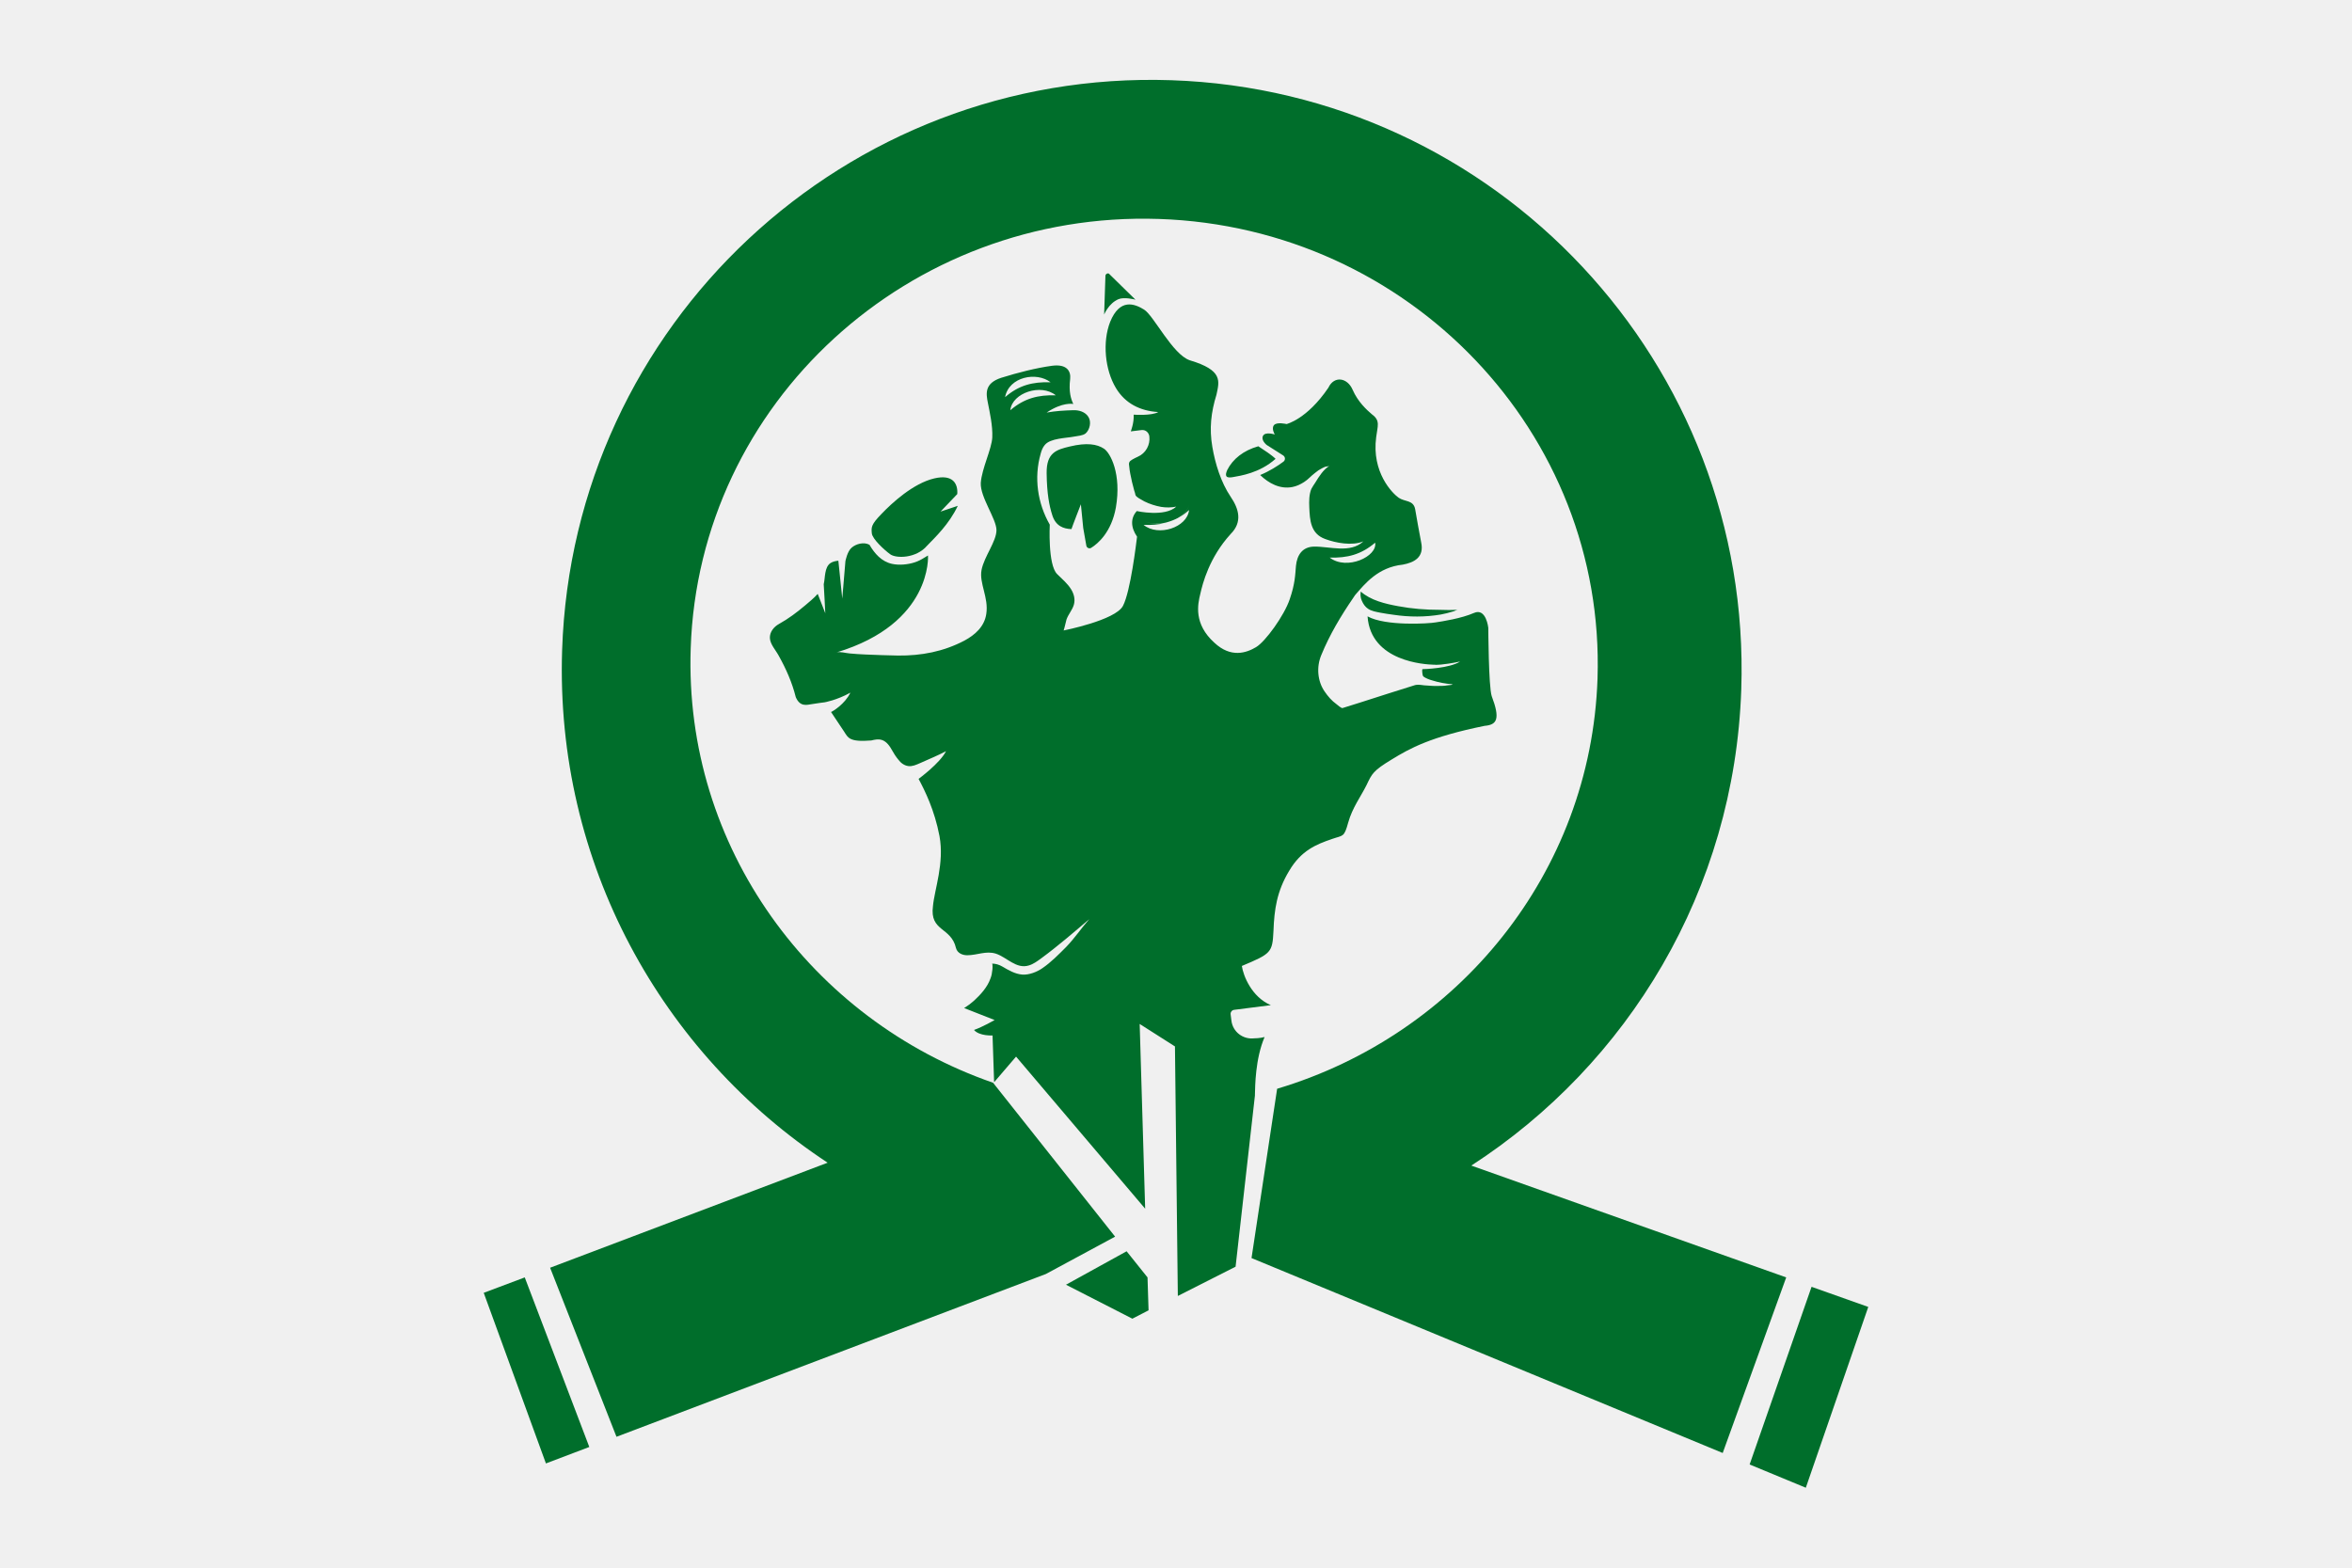
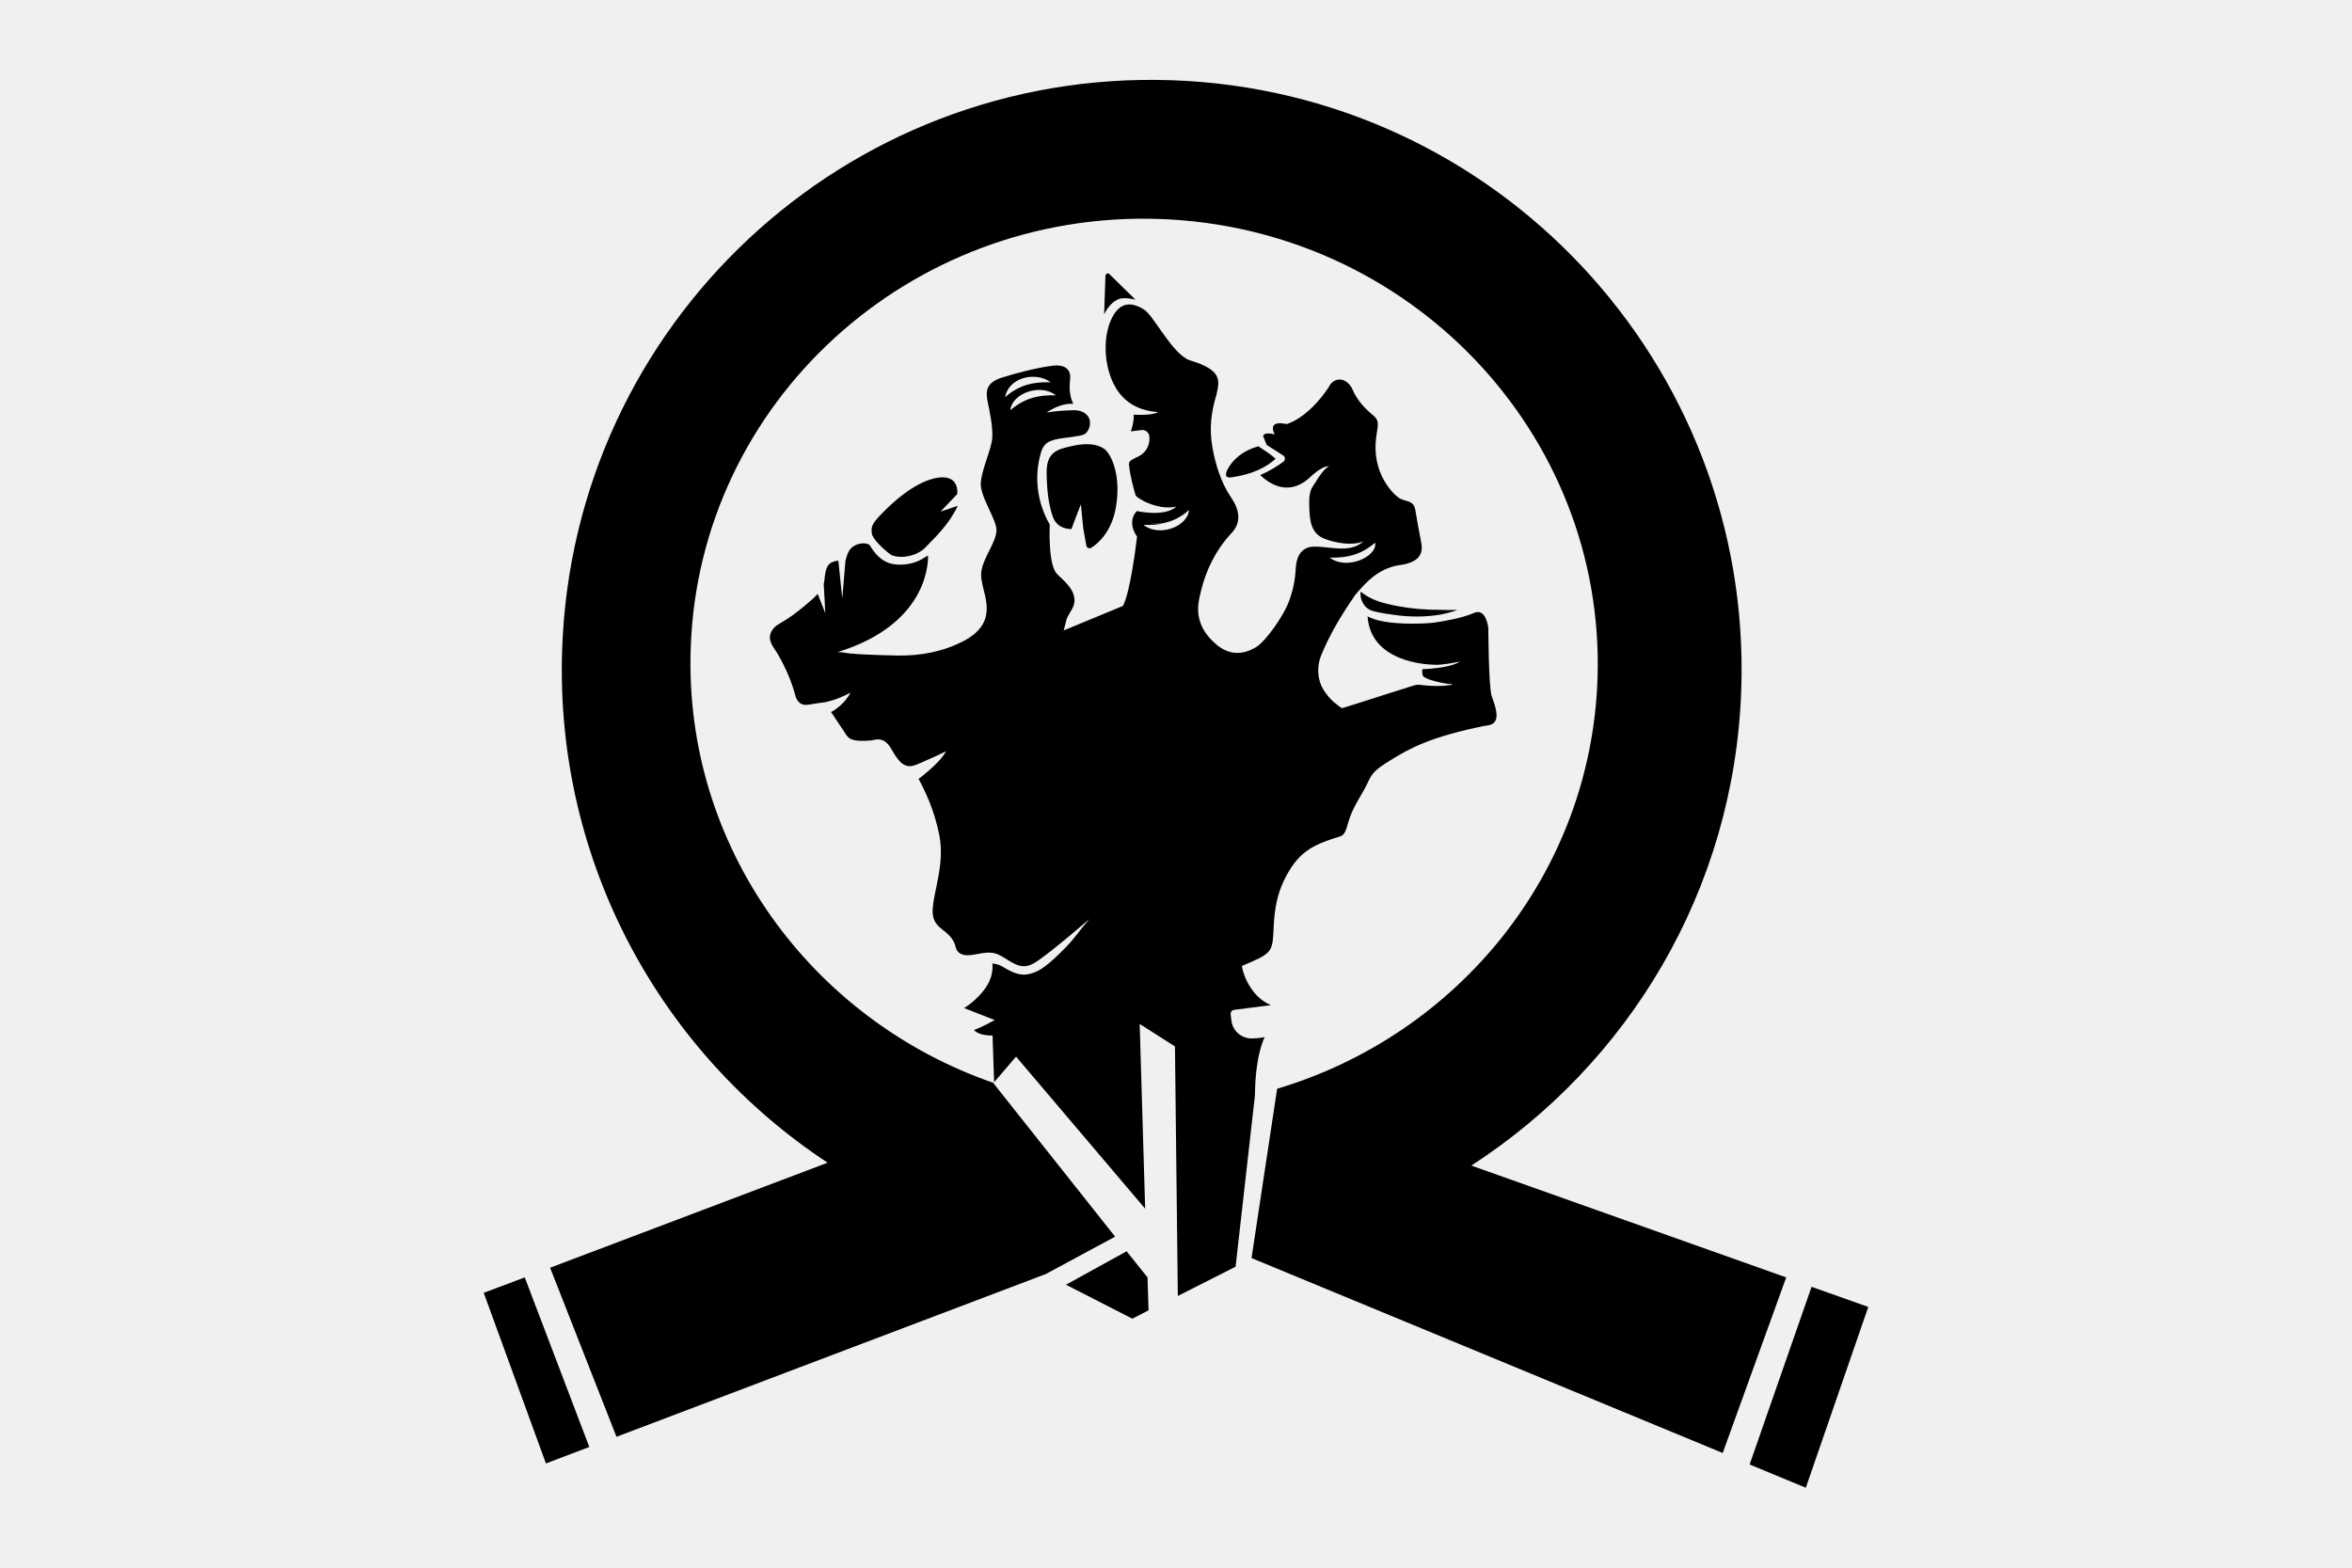
- <svg xmlns="http://www.w3.org/2000/svg" viewBox="0 0 900 600" enable-background="new 0 0 900 600">
-   <style type="text/css">.st0{fill:none;} .st1{fill:#006E2B;} .st2{fill:#FFFFFF;}</style>
+ <svg xmlns="http://www.w3.org/2000/svg" width="900" height="600" viewBox="0 0 900 600">
+   <style type="text/css">.st0{fill:none;} .st1{fill:#FFFFFF;}</style>
  <path class="st0" d="M526.2 207.7c-5.3 4.6-10.6 5.9-17.4 5.7 6.5 5.2 18.4-.5 17.4-5.7zm-124.2-61.4c-5.3-4.1-15.8-2.2-17.4 5.7 5.3-4.6 10.6-5.9 17.4-5.7zm2.1 5c-5.7-4.6-16.7-1.1-17.4 5.7 5.3-4.6 10.6-5.9 17.4-5.7zm33.5 49.6c5.7 4.7 16.7 1.1 17.4-5.7-1.2 1.1-2.5 2-3.7 2.7-.1.1-.3.2-.4.2 0 0-.1 0-.1.1-1.3.8-2.7 1.4-4.3 1.8-.3.1-.6.2-.8.2-2.5.6-5.1.8-8.1.7z" />
-   <path class="st1" d="M409.3 170.9c-5 1.2-8.9 2.3-8.8 10.2.1 7.9 1 12.5 2.2 16.2 1.3 4 4.2 5.1 7.3 5.2.1-.5 3.6-9.5 3.6-9.5l.9 9.1 1.2 6.8c.2.8 1.1 1.2 1.8.8 2.6-1.6 7.8-6 9.5-15.5 2.2-12.8-2.1-20.9-4.6-22.5-2.6-1.7-6.5-2.4-13.1-.8zm-224.2 323.9l23.8 65.3 16.6-6.3-24.7-64.9zm377.9-48.7c60-38.8 100.7-105.4 103.3-182.2 4.2-124.6-93.5-229-218.1-233.2s-229 93.4-233.1 218.1c-2.7 81.5 38.1 154.4 101.6 196.2l-106.2 40.2 25.4 64.7 164.3-62.3 26.5-14.3-46.7-58.9c-69.5-24.1-118.3-90.2-115.7-166.3 3.1-93.9 83.4-167.5 179.2-164.3 95.8 3.2 170.9 82 167.8 175.9-2.5 74.6-53.6 136.4-122.6 157l-9.8 64.8 180.3 74.6 24.3-67.2-120.5-42.8zm130.2 46.4l-23.7 68 21.5 8.9 23.9-69.2zm-270.2-387l-.5 14.9s1.7-4.3 5.5-5.9c2.1-.9 6.2.1 6.5.2l-9.9-9.7c-.4-.7-1.5-.3-1.6.5zm-65.5 77.6c-8.1 1.9-16.3 9.5-20.2 13.6-4 4.1-3.9 5.1-3.7 7.4.2 2.2 4.8 6.4 7 8 2.2 1.7 10 1.7 14.2-3.3 3-3.1 8.4-8.2 11.7-15.2l-6.6 2.2 6.4-6.7c.3-3.9-1.6-7.7-8.8-6zm114.3-.5c2.7-.5 10.2-1.5 16.3-7-1.4-1.4-4.6-3.5-6.6-4.8-5.7 1.6-9.8 4.9-11.9 9.1-1 2.3-.5 3.2 2.2 2.7zm63.2 49.4c-4.9-.9-10.5-2.2-14.3-5.6-.2 1.2-.1 2.4.4 3.5.5 1.2 1.3 2.4 2.4 3.1 1.3.9 3.2 1.2 4.7 1.5 1.7.3 3.4.6 5.1.8 6 .9 12.1.9 18-.1 1.6-.3 3.2-.7 4.8-1.2.5-.1 1.2-.6 1.7-.6-2.3.1-4.5.1-6.8 0-5.4 0-10.7-.4-16-1.4z" />
-   <path class="st2" d="M446.6 200c1.5-.4 3-1 4.3-1.8-1.4.7-2.9 1.3-4.3 1.8z" />
-   <path class="st1" d="M438.2 462.6l-2.1-70.7 13.5 8.6 1.1 95.5 22.1-11.2 7.4-65.5v-.4c.1-3.1.1-13.6 3.7-22-1.8.5-4 .5-4 .5-4.3.5-8.2-2.5-8.7-6.8l-.3-2.4c-.1-.8.5-1.6 1.3-1.7l14.1-1.8c-7.4-3.1-10.6-11.4-11.1-15 11.2-4.7 11.7-5.1 12.1-13.4.3-8.3 1.3-15.2 6-23 4.6-7.8 10.3-10.1 16.4-12.2 4.3-1.5 4.6-.5 6.2-6.3 1.6-5.7 4.8-9.9 7-14.3 2.1-4.4 2.5-5.5 9.6-9.8 7-4.3 14.9-8.7 35.6-12.9 4.8-.4 6-2.7 2.7-11.4-1.2-3.7-1.3-26.1-1.3-26.1s-.8-7.8-5.5-5.7c-4.8 2.1-12 3.2-14.6 3.6-2.6.5-19.3 1.5-26.1-2.3 1.2 17.4 22.2 18.4 25.2 18.5h.3c.5.1 2.9.2 9.9-1.2-4.1 2.6-13.6 2.9-14.4 2.9-.1.2-.1.5-.1.7 0 .5.1 1.1.2 1.6.1.2.1.4.3.5l.2.2c1 .6 2 1 3.1 1.3 2.5.8 5.2 1.3 7.9 1.5-.3.2-.7.3-1.1.3l-.9.1c-.6.1-1.3.2-1.9.2-1.4 0-2.7.1-4 0l-3-.2c-.9-.1-2-.3-2.9-.2l-.6.1c-7 2.2-14 4.4-21.1 6.7l-6.7 2.1c-.4.1-2-1.2-2.3-1.5-1.8-1.3-3.2-2.9-4.5-4.8-2.8-4-3.2-9.5-1.3-14 3.2-7.8 7.5-15 12.3-22l.6-.9c3.8-4.4 8.8-10.7 18.3-11.7 4.2-.8 8.3-2.7 7-8.6-.8-4-1.6-8.8-2.3-12.7-.7-3.5-4-2.7-6.3-4.3-2.4-1.7-10.4-9.7-8.6-23.2.5-4.2 1.7-6.3-1.6-8.7-2-1.7-5.4-4.8-7.4-9.4-2-4.7-7.1-5.5-9.3-.8-8.2 12.1-16 13.9-16 13.9s-3.7-.9-4.8.4c-1.1 1.3.3 3.6.3 3.6s-3.6-1.2-4.5.5c-.9 1.7 1.4 3.5 1.4 3.5l6.3 4c.9.6.9 1.8.1 2.4-2 1.5-5.4 3.7-8.9 5.1 3.3 3.2 7.6 5.5 12.3 4.6 1.6-.3 3.1-1 4.5-1.9 1.6-1 2.7-2.4 4.2-3.5.8-.7 1.7-1.3 2.7-1.8.5-.2.9-.5 1.4-.6.3-.1 1.1-.1 1.4-.3-2.3 1.4-4 4.1-5.4 6.4-.5.8-1.1 1.6-1.5 2.4-.9 2.1-.9 4.8-.8 7 .2 5 .5 10.2 6.1 12.2 4 1.5 10.3 2.7 14.6.9-5 4.7-12.9 1.9-18.9 2-4.5.1-6.5 3.3-6.9 7.4-.3 3.4-.3 6.7-2.4 12.8-2.1 6.2-9.3 16.2-12.9 18.3-3.7 2.2-9.6 4.2-15.9-1.7-8-7.2-6.4-14.7-5.4-18.7.9-4 3.4-13.9 11.6-22.9 4.6-4.6 3.2-9.6 0-14.3-3.7-5.5-5.9-12.6-7-19.1-1.2-7-.5-13.2 1.6-20 1.1-5.2 2.5-9.3-10.2-13.1-6.6-2.2-13.8-17.1-17.5-19.4-3.7-2.3-9.3-4.4-13 4.7-3 7.7-2 18.3 2.2 25.3 3.6 6 9.4 8.8 16.2 9.2-2.5 1.5-9.4 1-9.4 1 .2 3.1-1.1 6.4-1.1 6.4l4.1-.5c1.5-.2 2.8.9 3 2.4.4 3.3-1.4 6.5-4.4 7.8-1.5.7-2.9 1.4-3.2 2-.3.5-.2 1.2-.1 1.7.1.9.2 1.9.4 2.8.4 2.1.9 4.3 1.5 6.4.2.6.4 1.2.5 1.8.2.5.9.9 1.3 1.2l2.1 1.2c2 1 4.2 1.7 6.4 2.1 1.9.3 3.9.3 5.8-.1-4.4 4.1-15.1 1.7-15.1 1.7-2.4 2.6-2.4 6.2.1 9.8-.3 2.4-2.5 21-5.4 26.5-2.9 5.5-22.7 9.4-22.7 9.4.1 0 1-3.9 1.1-4.2.7-2 2.2-3.6 2.8-5.6.6-2 .1-4.1-1-5.9-1.4-2.3-3.5-4-5.4-5.9-3.6-3.6-2.8-18.9-2.8-18.9-4.7-8.2-6.1-18-3.5-27.1.3-1.2.8-2.5 1.6-3.4 2.1-2.6 8.2-2.6 11.2-3.2 1.4-.3 3.2-.3 4.4-1.2 1.6-1.4 2.3-4.4 1.1-6.3-1.2-2-3.7-2.7-5.9-2.6-3.4.1-6.8.3-10.1.9 6.1-4.1 10-3.3 10.2-3.3-.9-1.9-1.8-4.6-1.2-9.6.3-2.8-1.1-5.8-7-5-5.9.8-13 2.6-19.4 4.6-6.4 2.1-5.8 6-5.1 9.5.7 3.6 1.9 8.8 1.7 13.3-.2 4.4-4 11.9-4.4 17.4-.3 5.4 6 13.8 6 18.1 0 4.3-4.7 10.1-5.7 15.2s2.8 10.6 1.8 16.9c-.7 4.8-4.3 8-8.4 10.2-8 4.2-16.5 5.8-25.4 5.7-4.2-.1-8.3-.2-12.4-.4-2-.1-4-.2-6-.4-1.4-.1-3.8-.8-5.1-.4 36.8-11.1 35-37.1 35-37.1s-1.3.8-1.5.9c-1.1.7-2.3 1.3-3.5 1.7-2.7.9-6.1 1.2-8.8.6-4-.9-6.6-3.9-8.6-7.3-2.2-1.2-5.2-.3-6.8 1.1-1.7 1.4-2.4 5.2-2.4 5.2l-1.2 14.3s-1.4-13.3-1.5-14.5c-1 .1-2.1.3-3 .9-2.4 1.6-2 5.7-2.6 8.1.1 1 .6 11.1.6 11.1l-2.9-7.4c-1.5 1.7-3.3 3.1-4.8 4.4-3.2 2.7-6.4 5.1-10 7.1-2 1.1-3.6 3.1-3.5 5.4.1 2.4 2.3 4.7 3.4 6.8 2.8 5 5.1 10.2 6.5 15.8 1.6 3.8 4.2 3 6.1 2.7 1.8-.3 4.7-.7 4.9-.7 0 0 4.7-.8 9.9-3.7-2.1 4.4-6.8 7.2-7.4 7.4 1.9 2.8 4 6 5 7.5 1.5 2.3 1.9 4.1 10.4 3.4 2.8-.7 5.3-1 7.8 3.5.7 1.3 1.6 2.7 2.6 3.9.9 1.2 2.2 2.2 3.8 2.4 1.5.2 3-.5 4.4-1.1 3.3-1.5 6.8-2.9 10-4.6-2.3 4.6-10.5 10.6-10.5 10.6 2.4 4.5 6.1 11.9 8 21.9 1.9 10.4-1.9 20.3-2.5 26.8-1.3 9.8 6.9 7.9 8.8 16 .5 2 2.5 2.8 4.3 2.8 3.8 0 7.2-1.8 11-.6 4.2 1.4 7.8 6 12.6 4.5 1.7-.5 3.2-1.6 4.7-2.7 6.4-4.7 12.4-9.9 18.4-15-3 3.4-5.6 7.3-8.8 10.6-2.9 2.9-5.8 5.9-9.2 8.2-2 1.4-5.1 2.6-7.6 2.4-2.8-.2-5.3-1.7-7.7-3.1-1.2-.7-2.5-1.1-3.9-1.1.3 0 .2 2.3.1 2.6-.1 1.1-.3 2.1-.7 3.1-1.2 3.4-3.8 6.2-6.3 8.5-1.1 1-2.3 1.9-3.6 2.7l-.2.1 11.7 4.6s-4.5 2.6-7.9 3.8c2.1 2.4 7.1 2.1 7.1 2.1l.6 17.9 8.4-9.8 49.4 58.2zm88-254.9c1 5.2-10.8 10.8-17.4 5.7 6.7.2 12-1.1 17.4-5.7zm-88.5-8.4c6.8.1 12.1-1.3 17.3-6-.4 1.9-2 3.6-4.2 4.9 0 0 .1 0 .1-.1l.4-.2c1.3-.7 2.5-1.6 3.7-2.7-.7 6.7-11.8 10.3-17.4 5.7 2.9.1 5.6-.1 8.1-.7.3-.1.6-.1.8-.2-3 .8-6.3.7-8.8-.7zm-35.7-53c-6.8-.2-12.1 1.1-17.4 5.7 1.5-7.9 12.1-9.8 17.4-5.7zm-15.4 10.7c.7-6.7 11.8-10.3 17.4-5.7-6.7-.2-12 1.1-17.4 5.7zm44.5 321.9l-23.2 12.8 25.4 13 6.2-3.2-.4-12.6zm19.7-280.7c2.1-1.3 3.8-3 4.2-4.9-5.2 4.7-10.5 6.1-17.3 6 2.5 1.4 5.8 1.4 8.8.6 1.5-.4 3-1 4.3-1.7z" />
+   <path d="M409.3 170.9c-5 1.2-8.9 2.3-8.8 10.2s1 12.5 2.2 16.2c1.3 4 4.2 5.1 7.3 5.2.1-.5 3.6-9.5 3.6-9.5l.9 9.1 1.2 6.8c.2.8 1.1 1.2 1.8.8 2.6-1.6 7.8-6 9.5-15.5 2.2-12.8-2.1-20.9-4.6-22.5-2.6-1.7-6.5-2.4-13.1-.8zm-224.2 323.9l23.8 65.3 16.6-6.3-24.7-64.9-15.7 5.9zm377.9-48.7c60-38.8 100.7-105.4 103.3-182.2 4.2-124.6-93.5-229-218.1-233.2s-229 93.4-233.1 218.1c-2.7 81.5 38.1 154.4 101.6 196.2l-106.2 40.2 25.4 64.7 164.3-62.3 26.5-14.3-46.7-58.9c-69.5-24.1-118.3-90.2-115.7-166.3 3.1-93.9 83.4-167.5 179.2-164.3s170.9 82 167.8 175.9c-2.5 74.6-53.6 136.4-122.6 157l-9.8 64.8 180.3 74.6 24.3-67.2-120.5-42.8zm130.2 46.4l-23.7 68 21.5 8.9 23.9-69.2-21.7-7.7zm-270.2-387l-.5 14.9s1.7-4.3 5.5-5.9c2.1-.9 6.2.1 6.5.2l-9.9-9.7c-.4-.7-1.5-.3-1.6.5zm-65.5 77.6c-8.1 1.9-16.3 9.5-20.2 13.6-4 4.1-3.9 5.1-3.7 7.4.2 2.2 4.8 6.4 7 8 2.2 1.7 10 1.7 14.2-3.3 3-3.1 8.4-8.2 11.7-15.2l-6.6 2.2 6.4-6.7c.3-3.9-1.6-7.7-8.8-6zm114.3-.5c2.7-.5 10.2-1.5 16.3-7-1.4-1.4-4.6-3.5-6.6-4.8-5.7 1.6-9.8 4.9-11.9 9.1-1 2.3-.5 3.2 2.2 2.7zm63.2 49.4c-4.9-.9-10.5-2.2-14.3-5.6-.2 1.2-.1 2.4.4 3.5.5 1.2 1.3 2.4 2.4 3.1 1.3.9 3.2 1.2 4.7 1.5 1.7.3 3.4.6 5.1.8 6 .9 12.1.9 18-.1 1.6-.3 3.2-.7 4.8-1.2.5-.1 1.2-.6 1.7-.6-2.3.1-4.5.1-6.8 0-5.4 0-10.7-.4-16-1.4z" />
+   <path class="st1" d="M446.6 200c1.5-.4 3-1 4.3-1.8-1.4.7-2.9 1.3-4.3 1.8z" />
+   <path d="M438.2 462.6l-2.1-70.7 13.5 8.6 1.1 95.5 22.1-11.2 7.4-65.5v-.4c.1-3.1.1-13.6 3.7-22-1.8.5-4 .5-4 .5-4.3.5-8.2-2.5-8.7-6.8l-.3-2.4c-.1-.8.5-1.6 1.3-1.7l14.1-1.8c-7.4-3.1-10.6-11.4-11.1-15 11.2-4.7 11.7-5.1 12.1-13.4.3-8.3 1.3-15.2 6-23 4.6-7.8 10.3-10.1 16.4-12.2 4.3-1.5 4.6-.5 6.2-6.3 1.6-5.7 4.8-9.9 7-14.3 2.1-4.4 2.5-5.5 9.6-9.8 7-4.3 14.9-8.7 35.6-12.9 4.8-.4 6-2.7 2.7-11.4-1.2-3.7-1.3-26.1-1.3-26.1s-.8-7.8-5.5-5.7c-4.8 2.1-12 3.2-14.6 3.6-2.6.5-19.3 1.5-26.1-2.3 1.2 17.4 22.2 18.4 25.2 18.5h.3c.5.1 2.9.2 9.9-1.2-4.1 2.6-13.6 2.9-14.4 2.9-.1.2-.1.5-.1.7 0 .5.1 1.1.2 1.6.1.2.1.4.3.5l.2.2c1 .6 2 1 3.1 1.3 2.5.8 5.2 1.3 7.9 1.5-.3.2-.7.3-1.1.3l-.9.1c-.6.1-1.3.2-1.9.2-1.4 0-2.7.1-4 0l-3-.2c-.9-.1-2-.3-2.9-.2l-.6.1c-7 2.2-14 4.4-21.1 6.7l-6.7 2.1c-.4.1-2-1.2-2.3-1.5-1.8-1.3-3.2-2.9-4.5-4.8-2.8-4-3.2-9.5-1.3-14 3.2-7.8 7.5-15 12.3-22l.6-.9c3.8-4.4 8.8-10.7 18.3-11.7 4.2-.8 8.3-2.7 7-8.6-.8-4-1.6-8.8-2.3-12.7-.7-3.5-4-2.7-6.3-4.3-2.4-1.7-10.4-9.7-8.6-23.2.5-4.2 1.7-6.3-1.6-8.7-2-1.7-5.4-4.8-7.4-9.4-2-4.7-7.1-5.5-9.3-.8-8.2 12.1-16 13.9-16 13.9s-3.7-.9-4.8.4c-1.1 1.3.3 3.6.3 3.6s-3.6-1.2-4.5.5l1.4 3.5 6.3 4c.9.6.9 1.8.1 2.4-2 1.5-5.4 3.7-8.9 5.1 3.3 3.2 7.6 5.5 12.3 4.6 1.6-.3 3.1-1 4.5-1.9 1.6-1 2.7-2.4 4.2-3.5.8-.7 1.7-1.3 2.7-1.8.5-.2.9-.5 1.4-.6.3-.1 1.1-.1 1.4-.3-2.3 1.4-4 4.1-5.4 6.4-.5.8-1.1 1.6-1.5 2.4-.9 2.1-.9 4.8-.8 7 .2 5 .5 10.2 6.1 12.2 4 1.5 10.3 2.7 14.6.9-5 4.7-12.9 1.9-18.9 2-4.5.1-6.5 3.3-6.9 7.4-.3 3.4-.3 6.7-2.4 12.8-2.1 6.2-9.3 16.2-12.9 18.3-3.7 2.2-9.6 4.2-15.9-1.7-8-7.2-6.4-14.7-5.4-18.7.9-4 3.4-13.9 11.6-22.9 4.6-4.6 3.2-9.6 0-14.3-3.7-5.5-5.9-12.6-7-19.1-1.2-7-.5-13.2 1.6-20 1.1-5.2 2.5-9.3-10.2-13.1-6.6-2.2-13.8-17.1-17.5-19.4s-9.3-4.4-13 4.7c-3 7.7-2 18.3 2.2 25.3 3.6 6 9.4 8.8 16.2 9.2-2.5 1.5-9.4 1-9.4 1 .2 3.1-1.1 6.4-1.1 6.4l4.1-.5c1.5-.2 2.8.9 3 2.4.4 3.3-1.4 6.5-4.4 7.8-1.5.7-2.9 1.4-3.2 2-.3.5-.2 1.2-.1 1.7.1.9.2 1.9.4 2.8.4 2.1.9 4.3 1.5 6.4.2.6.4 1.2.5 1.8.2.5.9.9 1.3 1.2l2.1 1.2c2 1 4.2 1.7 6.4 2.1 1.9.3 3.9.3 5.8-.1-4.4 4.1-15.1 1.7-15.1 1.7-2.4 2.6-2.4 6.2.1 9.8-.3 2.4-2.5 21-5.4 26.5l-22.7 9.4c.1 0 1-3.9 1.1-4.2.7-2 2.2-3.6 2.8-5.6.6-2 .1-4.1-1-5.9-1.4-2.3-3.5-4-5.4-5.9-3.6-3.6-2.8-18.9-2.8-18.9-4.7-8.2-6.1-18-3.5-27.1.3-1.2.8-2.5 1.6-3.4 2.1-2.6 8.2-2.6 11.2-3.2 1.4-.3 3.2-.3 4.4-1.2 1.6-1.4 2.3-4.4 1.1-6.3-1.2-2-3.7-2.7-5.9-2.6-3.4.1-6.8.3-10.1.9 6.1-4.1 10-3.3 10.2-3.3-.9-1.9-1.8-4.6-1.2-9.6.3-2.8-1.1-5.8-7-5s-13 2.6-19.4 4.6c-6.4 2.1-5.8 6-5.1 9.5.7 3.6 1.9 8.8 1.7 13.3-.2 4.4-4 11.9-4.4 17.4-.3 5.4 6 13.8 6 18.1s-4.7 10.1-5.7 15.2 2.8 10.6 1.8 16.9c-.7 4.8-4.3 8-8.4 10.2-8 4.2-16.5 5.8-25.4 5.7-4.2-.1-8.3-.2-12.4-.4-2-.1-4-.2-6-.4-1.4-.1-3.8-.8-5.1-.4 36.8-11.1 35-37.1 35-37.1s-1.3.8-1.5.9c-1.1.7-2.3 1.3-3.5 1.7-2.7.9-6.1 1.2-8.8.6-4-.9-6.6-3.9-8.6-7.3-2.2-1.2-5.2-.3-6.8 1.1-1.7 1.4-2.4 5.2-2.4 5.2l-1.2 14.3s-1.4-13.3-1.5-14.5c-1 .1-2.1.3-3 .9-2.4 1.6-2 5.7-2.6 8.1.1 1 .6 11.1.6 11.1l-2.9-7.4c-1.5 1.7-3.3 3.1-4.8 4.4-3.2 2.7-6.4 5.1-10 7.1-2 1.1-3.6 3.1-3.5 5.4.1 2.4 2.3 4.7 3.4 6.8 2.8 5 5.1 10.2 6.5 15.8 1.6 3.8 4.2 3 6.1 2.7 1.8-.3 4.7-.7 4.9-.7 0 0 4.7-.8 9.9-3.7-2.1 4.4-6.8 7.2-7.4 7.4 1.9 2.8 4 6 5 7.5 1.5 2.3 1.9 4.1 10.4 3.4 2.8-.7 5.3-1 7.8 3.5.7 1.3 1.6 2.7 2.6 3.9.9 1.2 2.2 2.2 3.8 2.4 1.5.2 3-.5 4.4-1.1 3.3-1.5 6.8-2.9 10-4.6-2.3 4.6-10.5 10.6-10.5 10.6 2.4 4.5 6.1 11.9 8 21.9 1.9 10.4-1.9 20.3-2.5 26.8-1.3 9.8 6.9 7.9 8.8 16 .5 2 2.5 2.8 4.3 2.8 3.8 0 7.2-1.8 11-.6 4.2 1.4 7.8 6 12.6 4.5 1.7-.5 3.2-1.6 4.7-2.7 6.4-4.7 12.4-9.9 18.4-15-3 3.4-5.6 7.3-8.8 10.6-2.9 2.9-5.8 5.9-9.2 8.2-2 1.4-5.1 2.6-7.6 2.4-2.8-.2-5.3-1.7-7.7-3.1-1.2-.7-2.5-1.1-3.9-1.1.3 0 .2 2.3.1 2.6-.1 1.1-.3 2.1-.7 3.1-1.2 3.4-3.8 6.2-6.3 8.5-1.1 1-2.3 1.9-3.6 2.7l-.2.1 11.7 4.6s-4.5 2.6-7.9 3.8c2.1 2.4 7.1 2.1 7.1 2.1l.6 17.9 8.4-9.8 49.4 58.2zm88-254.9c1 5.2-10.8 10.8-17.4 5.7 6.7.2 12-1.1 17.4-5.7zm-88.5-8.4c6.8.1 12.1-1.3 17.3-6-.4 1.9-2 3.6-4.2 4.9 0 0 .1 0 .1-.1l.4-.2c1.3-.7 2.5-1.6 3.7-2.7-.7 6.7-11.8 10.3-17.4 5.7 2.9.1 5.6-.1 8.1-.7.3-.1.6-.1.8-.2-3 .8-6.3.7-8.8-.7zm-35.7-53c-6.8-.2-12.1 1.1-17.4 5.7 1.5-7.9 12.1-9.8 17.4-5.7zm-15.4 10.7c.7-6.7 11.8-10.3 17.4-5.7-6.7-.2-12 1.1-17.4 5.7zm44.5 321.9l-23.2 12.8 25.4 13 6.2-3.2-.4-12.6-8-10zm19.7-280.7c2.1-1.3 3.8-3 4.2-4.9-5.2 4.7-10.5 6.1-17.3 6 2.5 1.4 5.8 1.4 8.8.6 1.5-.4 3-1 4.3-1.7z" />
</svg>
